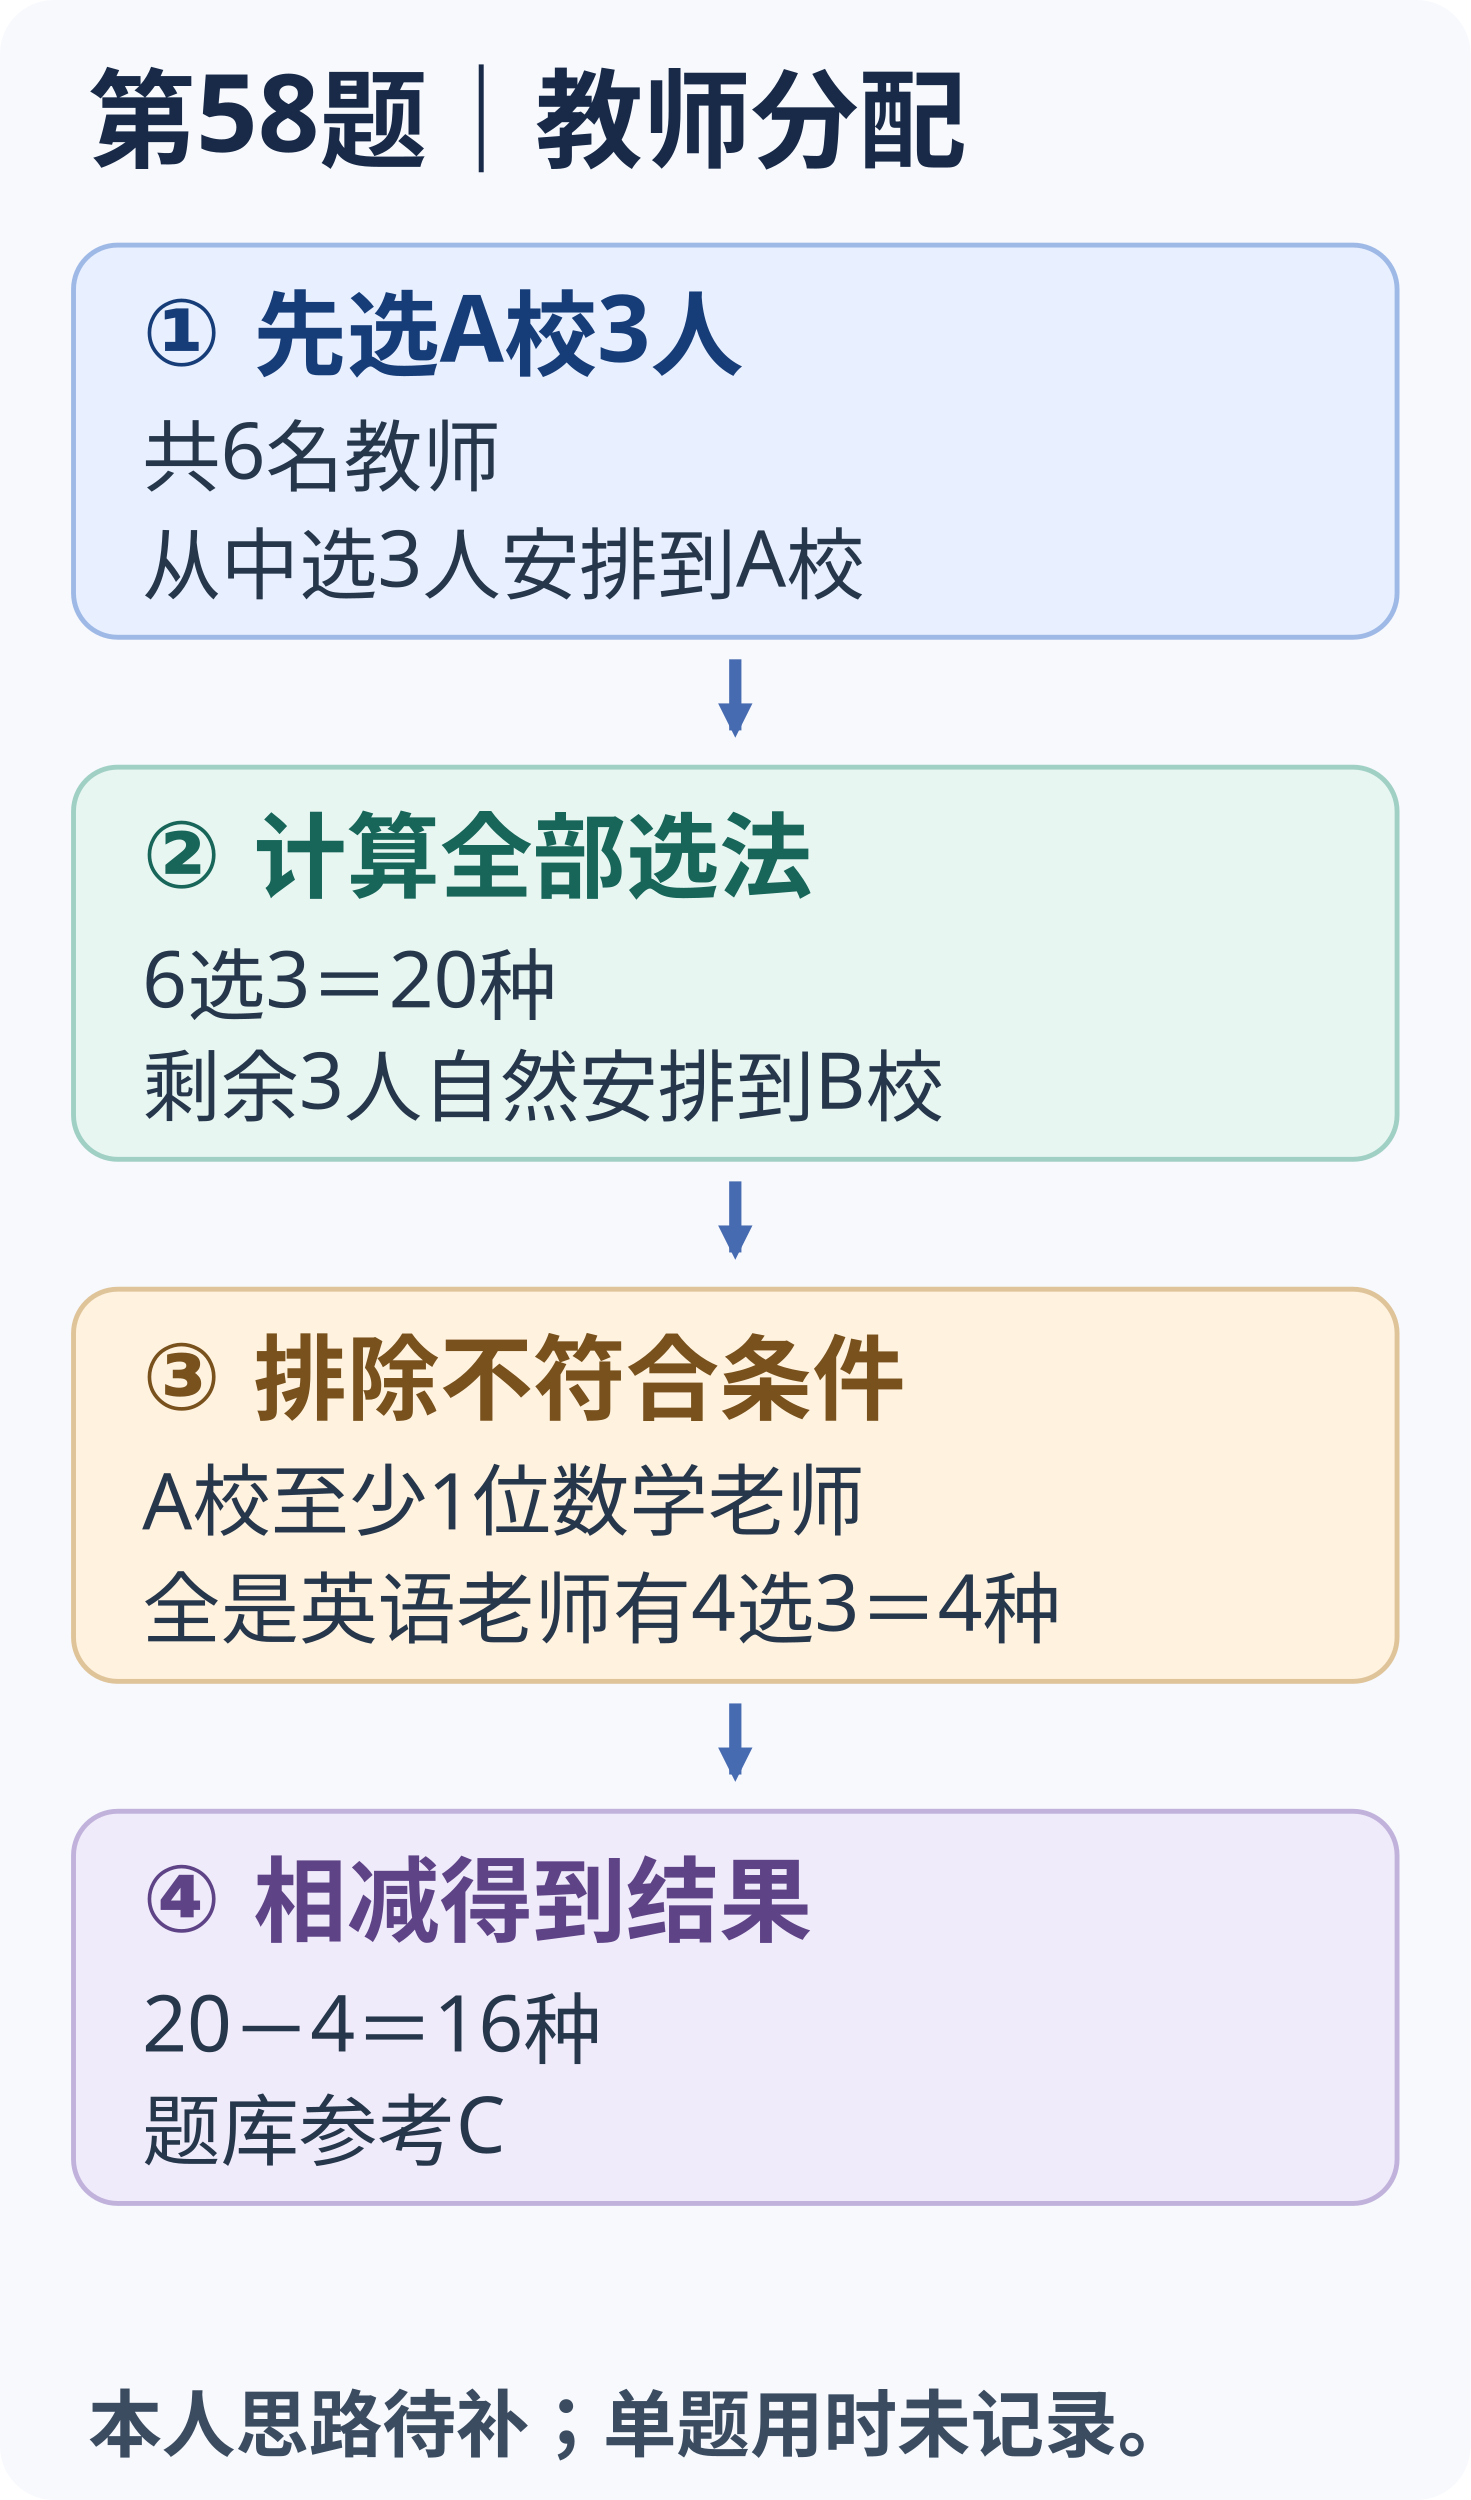
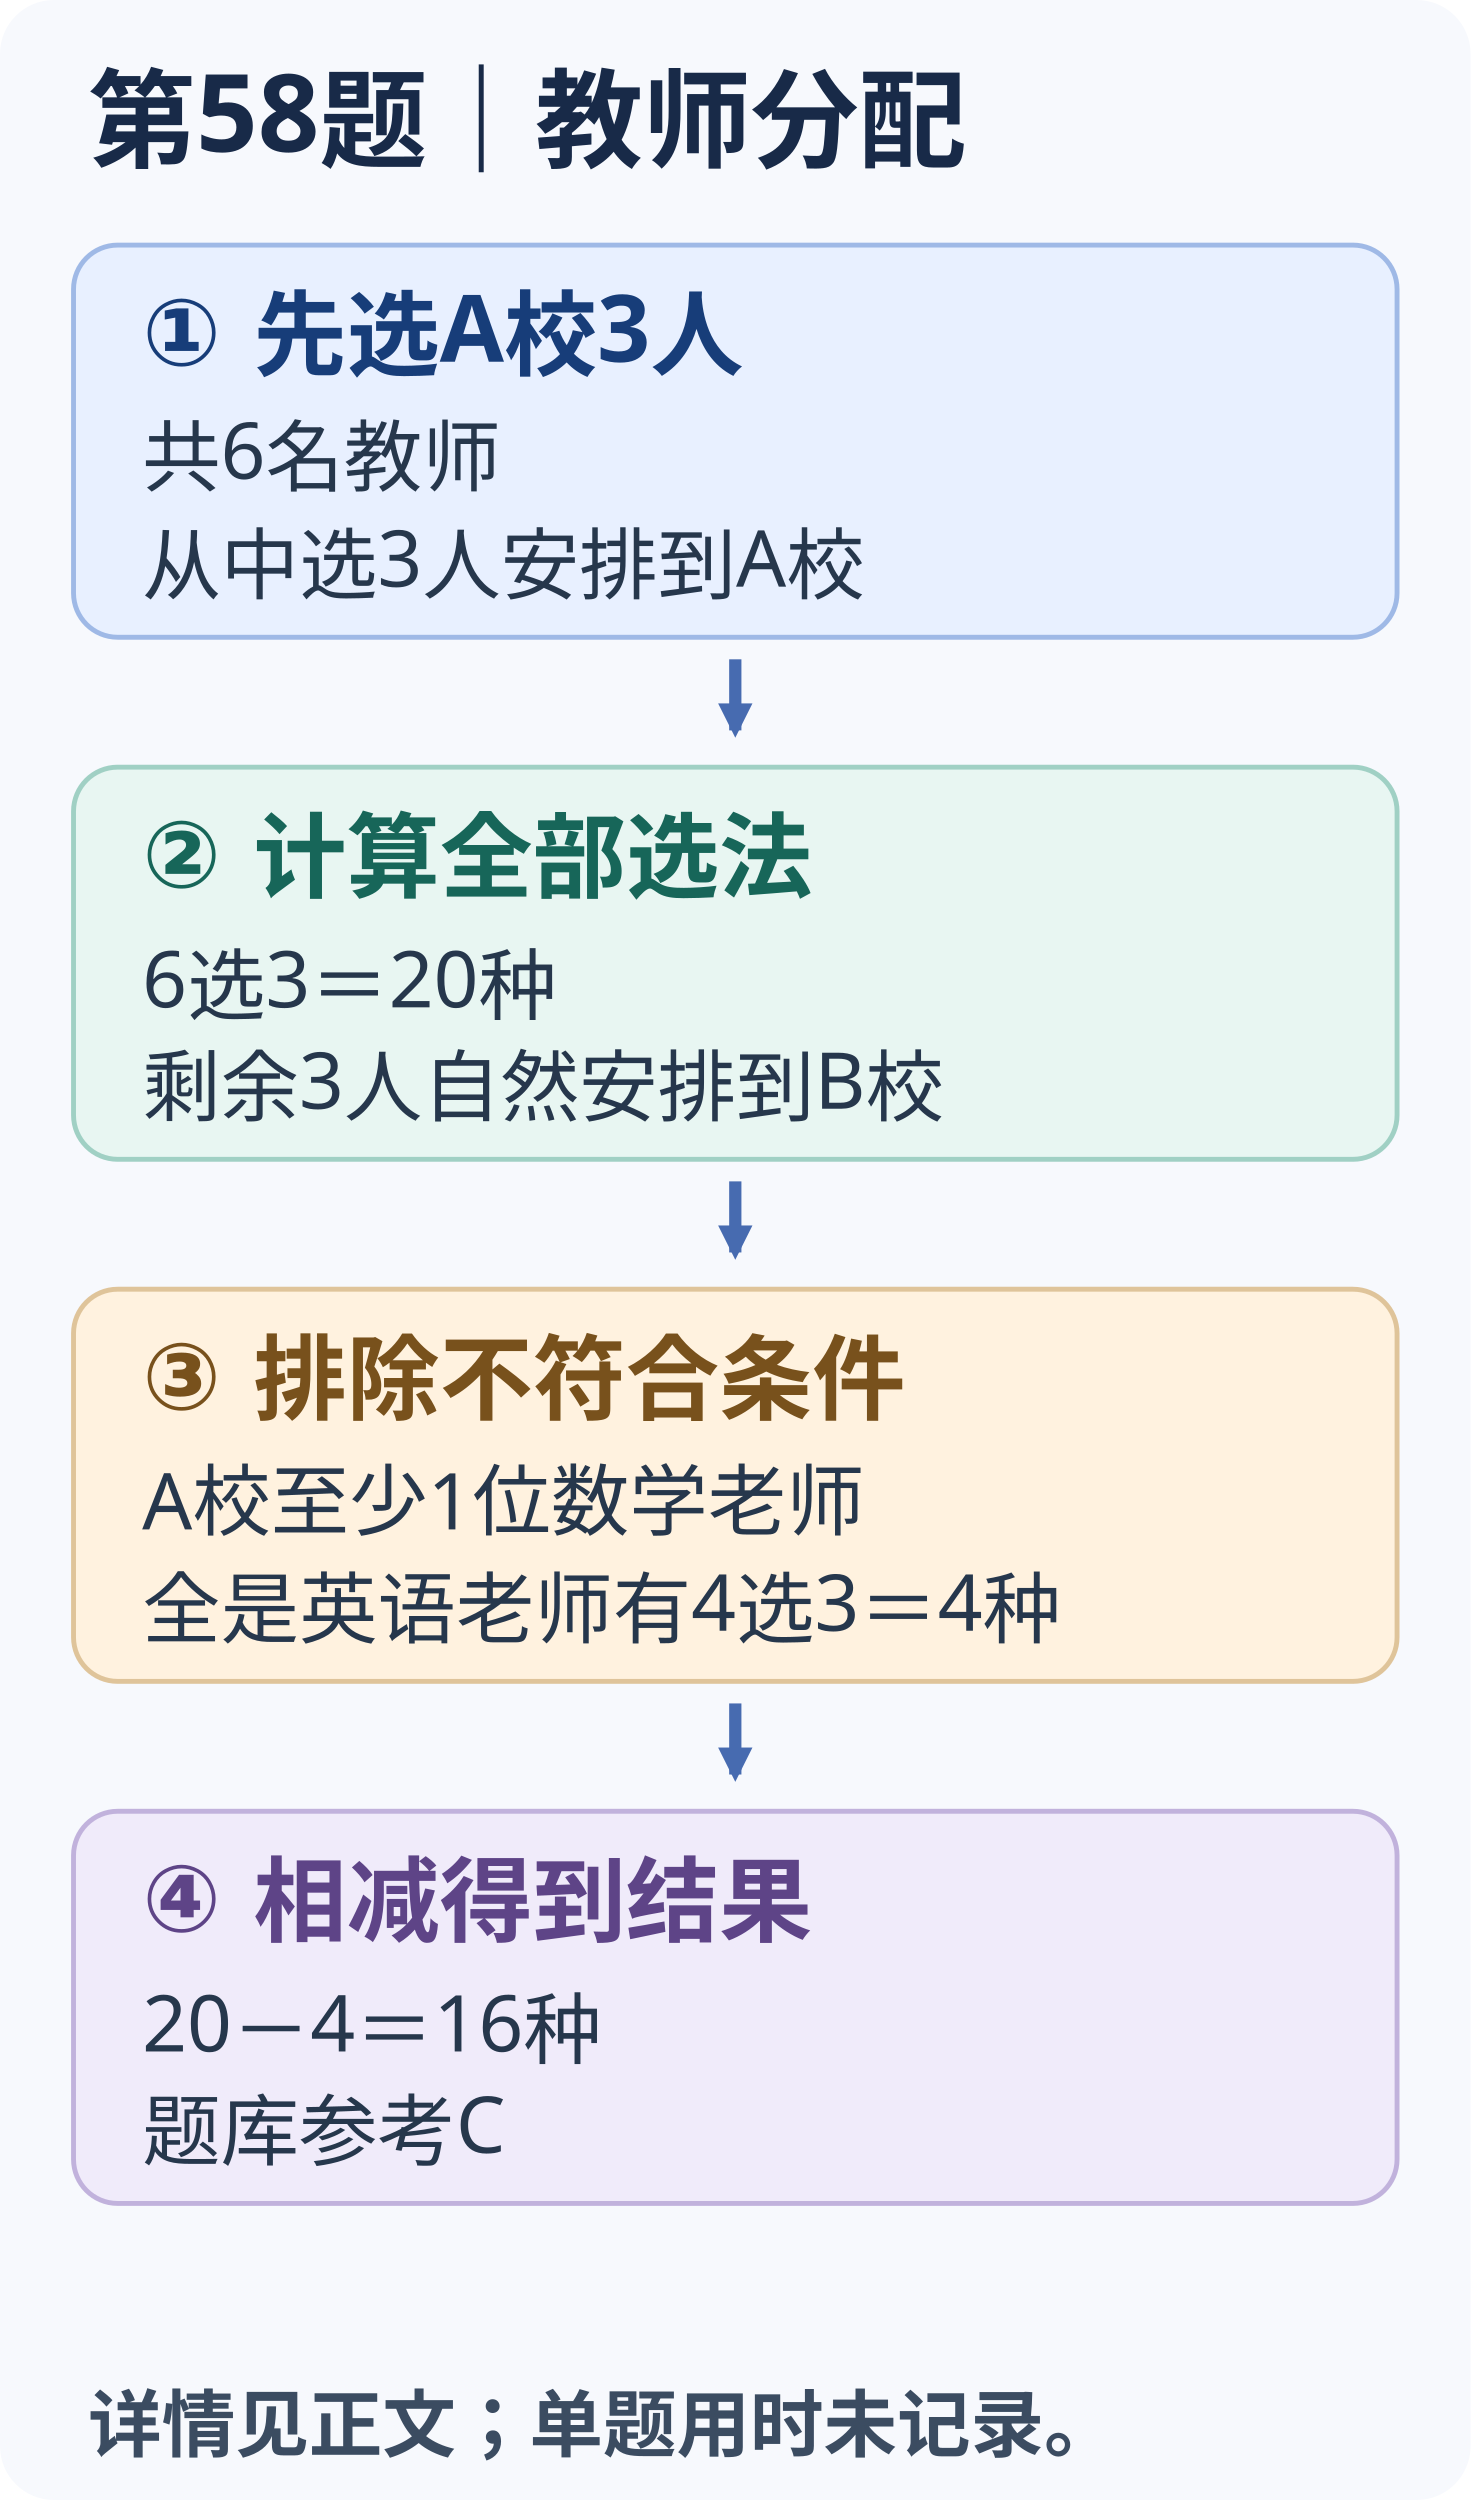
<svg xmlns="http://www.w3.org/2000/svg" viewBox="0 0 600 1020" role="img" aria-labelledby="title desc">
  <defs>
    <marker id="arrow" markerWidth="14" markerHeight="14" refX="11" refY="7" orient="auto" markerUnits="userSpaceOnUse">
      <path d="M0 0 L14 7 L0 14 Z" fill="#476bb0" />
    </marker>
  </defs>
  <rect width="600" height="1020" rx="22" fill="#f7f9fd" />
  <g font-family="Microsoft YaHei, sans-serif">
    <text x="36" y="65" font-size="44" font-weight="700" fill="#182a48">第58题｜教师分配</text>
    <rect x="30" y="100" width="540" height="160" rx="18" fill="#e8f0ff" stroke="#9fb9e6" stroke-width="2" />
    <text x="58" y="149" font-size="38" font-weight="700" fill="#173d79">① 先选A校3人</text>
    <text x="58" y="198" font-size="32" fill="#26374c">共6名教师</text>
    <text x="58" y="242" font-size="32" fill="#26374c">从中选3人安排到A校</text>
    <path d="M300 269 V298" fill="none" stroke="#476bb0" stroke-width="5" marker-end="url(#arrow)" />
    <rect x="30" y="313" width="540" height="160" rx="18" fill="#e8f6f2" stroke="#a0d0c4" stroke-width="2" />
    <text x="58" y="362" font-size="38" font-weight="700" fill="#176659">② 计算全部选法</text>
    <text x="58" y="411" font-size="32" fill="#26374c">6选3＝20种</text>
    <text x="58" y="455" font-size="32" fill="#26374c">剩余3人自然安排到B校</text>
    <path d="M300 482 V511" fill="none" stroke="#476bb0" stroke-width="5" marker-end="url(#arrow)" />
    <rect x="30" y="526" width="540" height="160" rx="18" fill="#fff2df" stroke="#dfc49a" stroke-width="2" />
    <text x="58" y="575" font-size="38" font-weight="700" fill="#78511c">③ 排除不符合条件</text>
    <text x="58" y="624" font-size="32" fill="#26374c">A校至少1位数学老师</text>
    <text x="58" y="668" font-size="32" fill="#26374c">全是英语老师有4选3＝4种</text>
    <path d="M300 695 V724" fill="none" stroke="#476bb0" stroke-width="5" marker-end="url(#arrow)" />
    <rect x="30" y="739" width="540" height="160" rx="18" fill="#f0ebfa" stroke="#c1b2dc" stroke-width="2" />
    <text x="58" y="788" font-size="38" font-weight="700" fill="#5e4487">④ 相减得到结果</text>
    <text x="58" y="837" font-size="32" fill="#26374c">20－4＝16种</text>
    <text x="58" y="881" font-size="32" fill="#26374c">题库参考C</text>
-     <text x="36" y="1000" font-size="30" font-weight="600" fill="#3b4c61">本人思路待补；单题用时未记录。</text>
+     <text x="36" y="1000" font-size="30" font-weight="600" fill="#3b4c61">详情见正文；单题用时未记录。</text>
  </g>
</svg>
